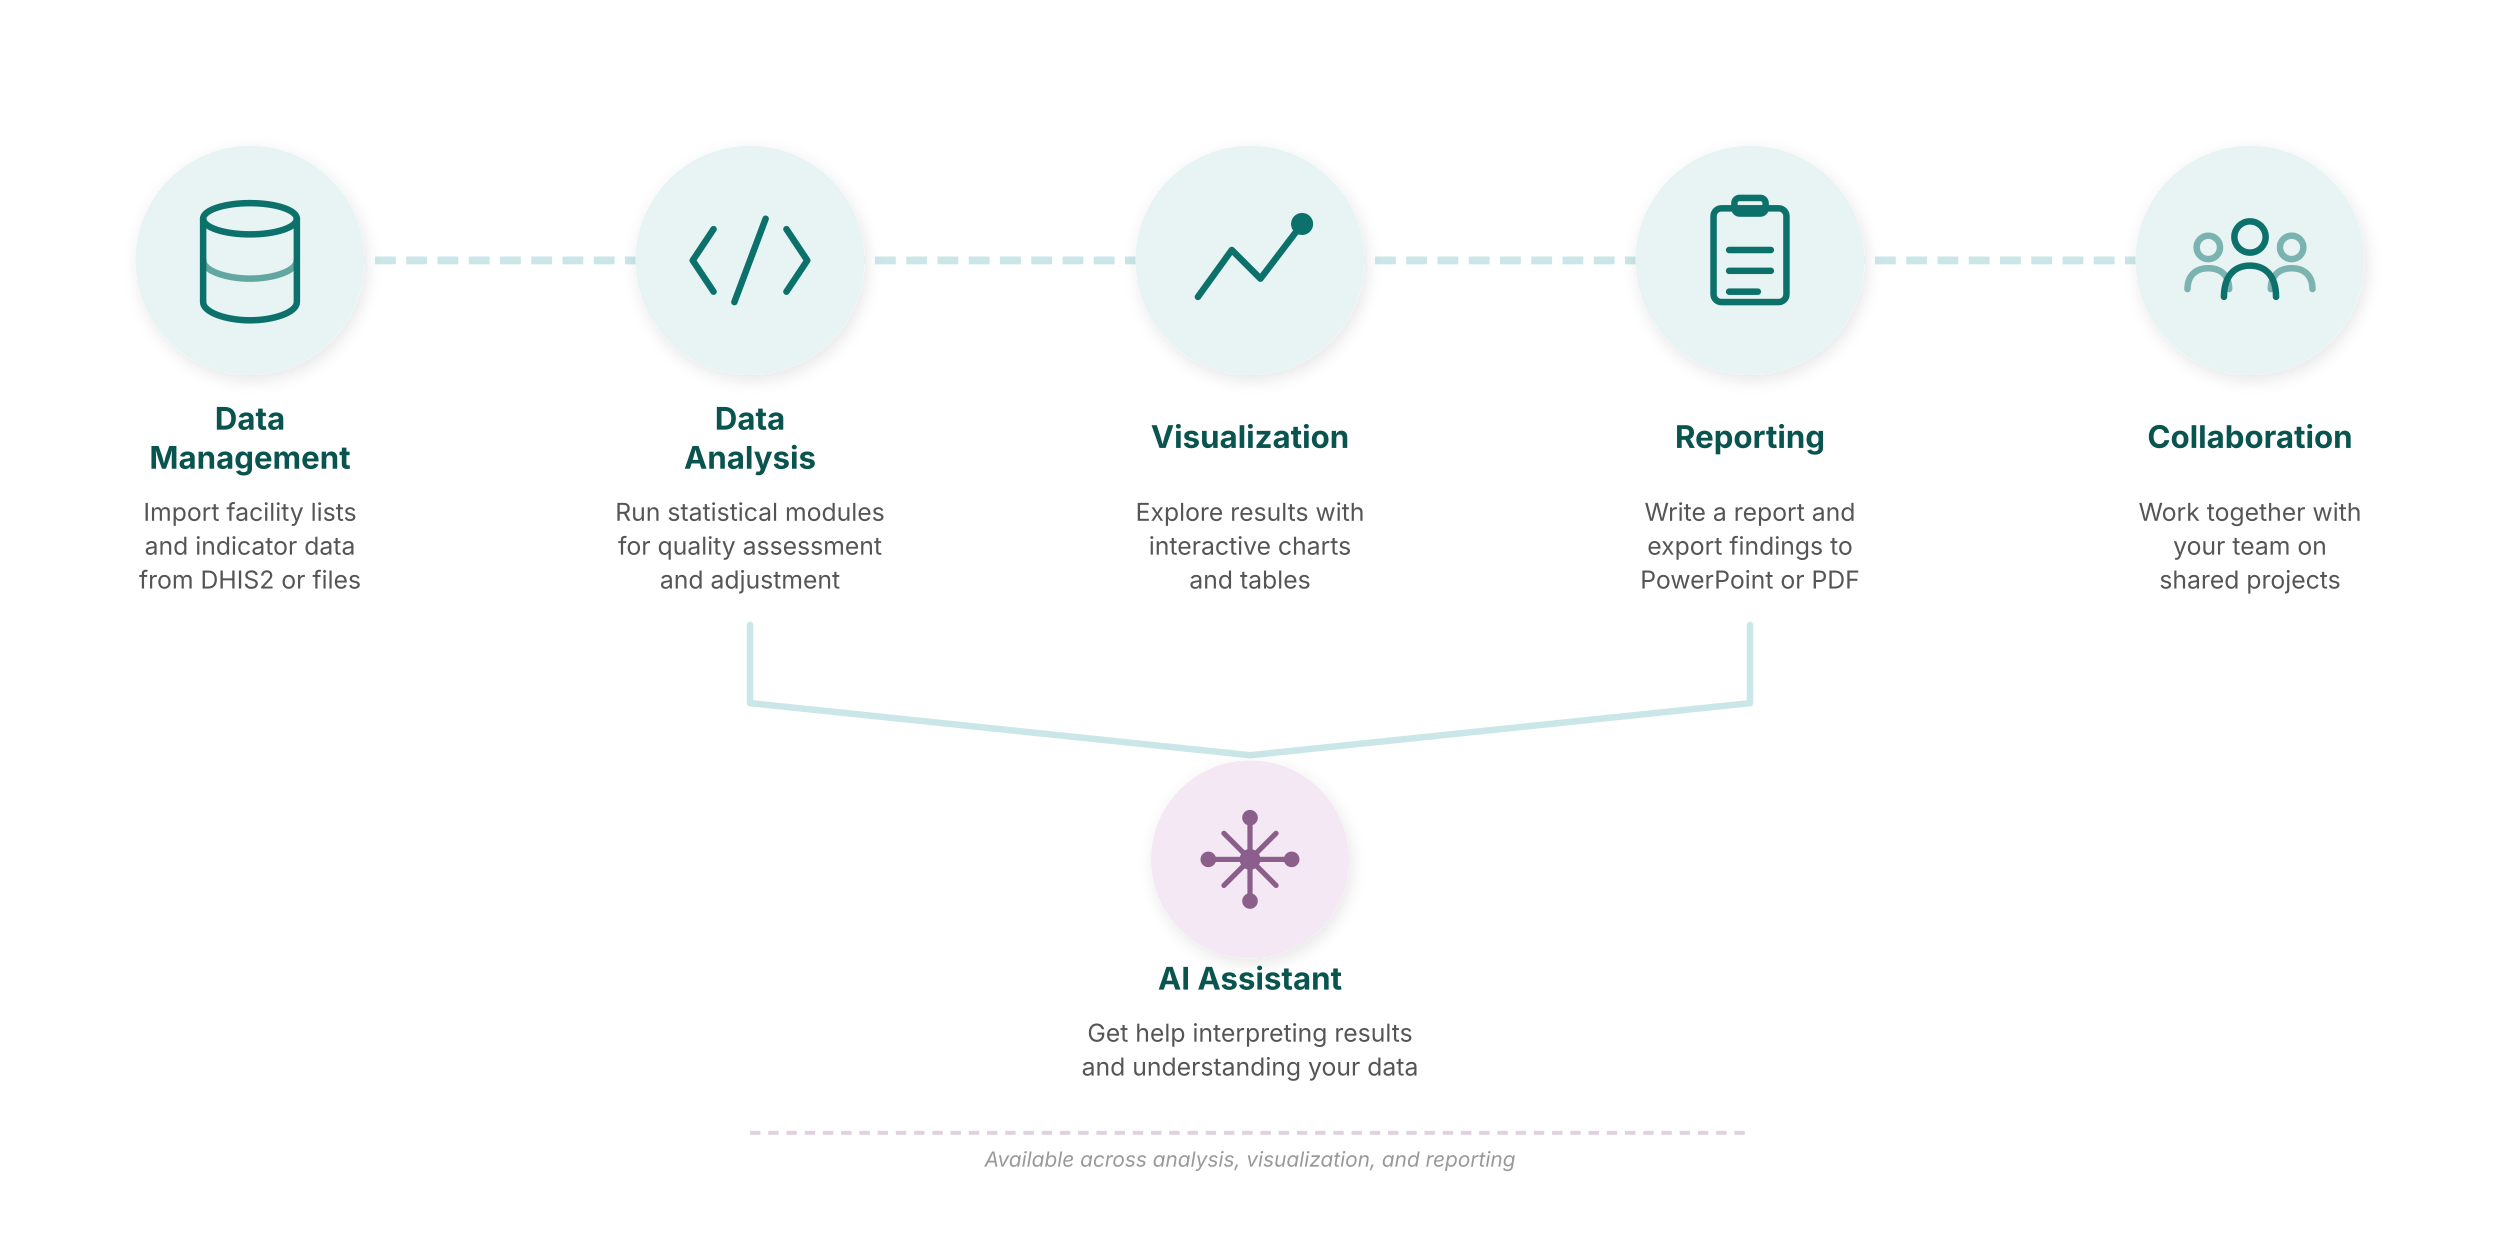
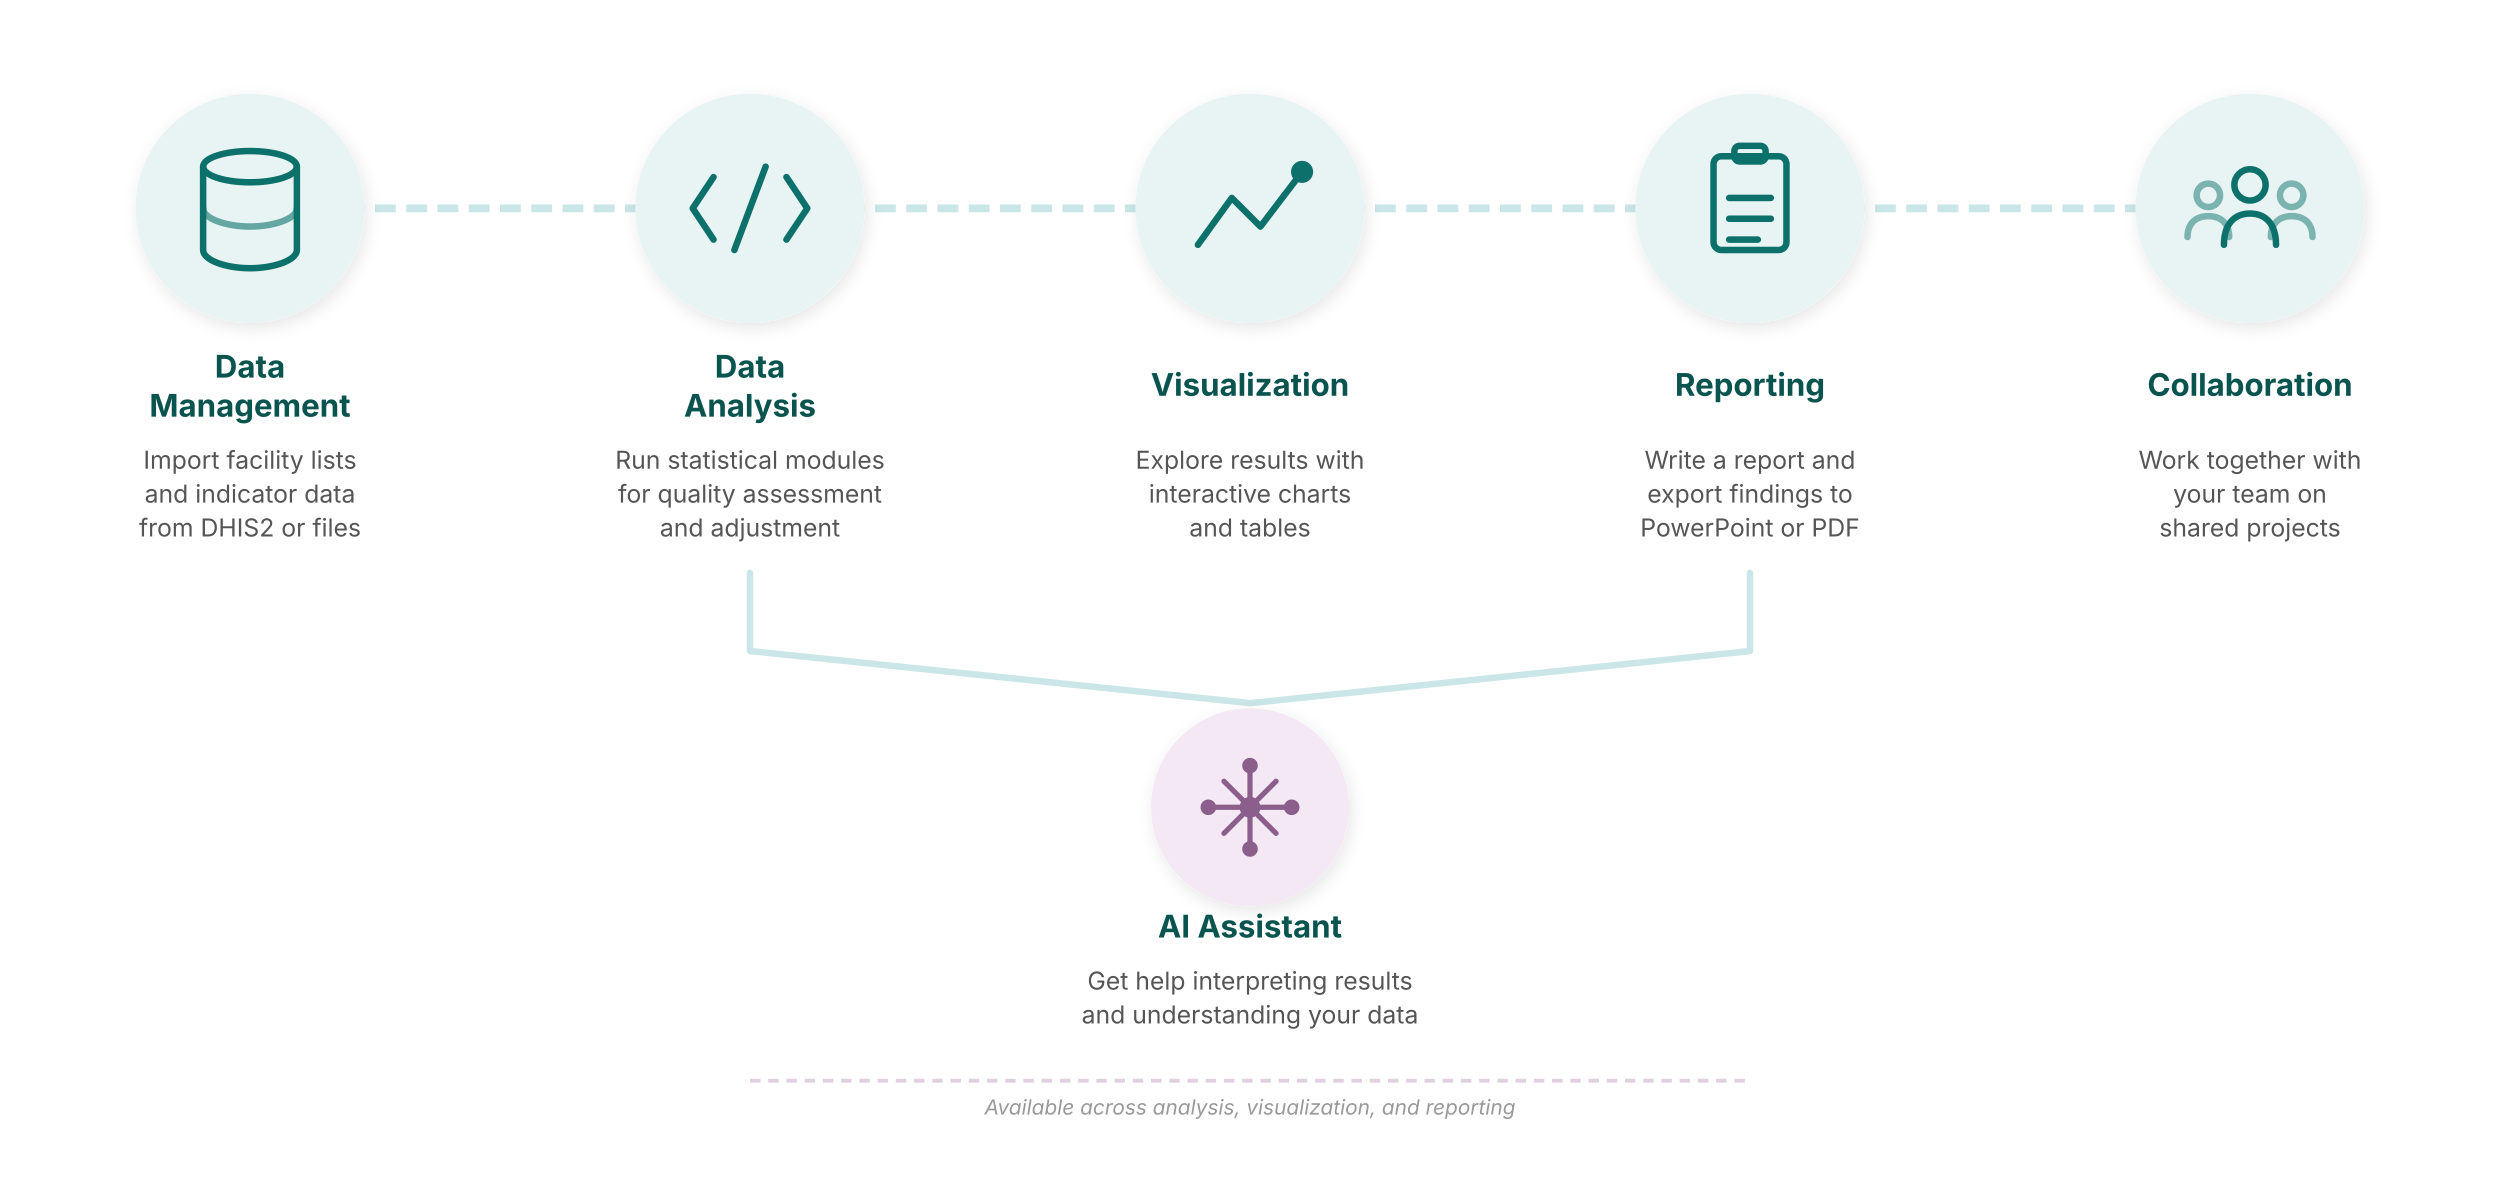
- <svg xmlns="http://www.w3.org/2000/svg" viewBox="0 30 960 480">
+ <svg xmlns="http://www.w3.org/2000/svg" viewBox="0 50 960 460">
  <defs>
    <filter id="shadow" x="-20%" y="-20%" width="140%" height="140%">
      <feDropShadow dx="1" dy="2" stdDeviation="3" flood-opacity="0.1" />
    </filter>
  </defs>
  <line x1="96" y1="130" x2="864" y2="130" stroke="#CAE6E9" stroke-width="3" stroke-dasharray="8,4" />
  <g fill="#1F9A9C">
    <polygon points="248,125 258,130 248,135" />
    <polygon points="440,125 450,130 440,135" />
    <polygon points="632,125 642,130 632,135" />
    <polygon points="824,125 834,130 824,135" />
  </g>
  <g transform="translate(51, 65)">
    <circle cx="45" cy="65" r="44" fill="#E8F4F3" filter="url(#shadow)" />
    <g transform="translate(45, 65)" fill="none" stroke="#0C716B" stroke-width="2.5" stroke-linecap="round" stroke-linejoin="round">
      <ellipse cx="0" cy="-16" rx="18" ry="6" />
      <path d="M -18 -16 L -18 16 C -18 20 -9 23 0 23 C 9 23 18 20 18 16 L 18 -16" />
      <path d="M -18 0 C -18 4 -9 7 0 7 C 9 7 18 4 18 0" opacity="0.6" />
    </g>
  </g>
  <text x="96" y="195" text-anchor="middle" font-family="Inter, sans-serif" font-size="12" font-weight="700" fill="#09544F">Data</text>
  <text x="96" y="210" text-anchor="middle" font-family="Inter, sans-serif" font-size="12" font-weight="700" fill="#09544F">Management</text>
  <text x="96" y="230" text-anchor="middle" font-family="Inter, sans-serif" font-size="9.5" fill="#555">Import facility lists</text>
  <text x="96" y="243" text-anchor="middle" font-family="Inter, sans-serif" font-size="9.5" fill="#555">and indicator data</text>
  <text x="96" y="256" text-anchor="middle" font-family="Inter, sans-serif" font-size="9.5" fill="#555">from DHIS2 or files</text>
  <g transform="translate(243, 65)">
    <circle cx="45" cy="65" r="44" fill="#E8F4F3" filter="url(#shadow)" />
    <g transform="translate(45, 65)" fill="none" stroke="#0C716B" stroke-width="2.5" stroke-linecap="round" stroke-linejoin="round">
      <polyline points="-14,-12 -22,0 -14,12" />
      <polyline points="14,-12 22,0 14,12" />
      <line x1="6" y1="-16" x2="-6" y2="16" />
    </g>
  </g>
  <text x="288" y="195" text-anchor="middle" font-family="Inter, sans-serif" font-size="12" font-weight="700" fill="#09544F">Data</text>
  <text x="288" y="210" text-anchor="middle" font-family="Inter, sans-serif" font-size="12" font-weight="700" fill="#09544F">Analysis</text>
  <text x="288" y="230" text-anchor="middle" font-family="Inter, sans-serif" font-size="9.5" fill="#555">Run statistical modules</text>
  <text x="288" y="243" text-anchor="middle" font-family="Inter, sans-serif" font-size="9.5" fill="#555">for quality assessment</text>
  <text x="288" y="256" text-anchor="middle" font-family="Inter, sans-serif" font-size="9.5" fill="#555">and adjustment</text>
  <g transform="translate(435, 65)">
    <circle cx="45" cy="65" r="44" fill="#E8F4F3" filter="url(#shadow)" />
    <g transform="translate(45, 65)" fill="none" stroke="#0C716B" stroke-width="2.5" stroke-linecap="round" stroke-linejoin="round">
      <polyline points="-20,14 -7,-4 4,7 20,-14" />
      <circle cx="20" cy="-14" r="3" fill="#0C716B" />
    </g>
  </g>
  <text x="480" y="202" text-anchor="middle" font-family="Inter, sans-serif" font-size="12" font-weight="700" fill="#09544F">Visualization</text>
  <text x="480" y="230" text-anchor="middle" font-family="Inter, sans-serif" font-size="9.5" fill="#555">Explore results with</text>
  <text x="480" y="243" text-anchor="middle" font-family="Inter, sans-serif" font-size="9.5" fill="#555">interactive charts</text>
  <text x="480" y="256" text-anchor="middle" font-family="Inter, sans-serif" font-size="9.5" fill="#555">and tables</text>
  <g transform="translate(627, 65)">
    <circle cx="45" cy="65" r="44" fill="#E8F4F3" filter="url(#shadow)" />
    <g transform="translate(45, 65)" fill="none" stroke="#0C716B" stroke-width="2.5" stroke-linecap="round" stroke-linejoin="round">
      <rect x="-14" y="-20" width="28" height="36" rx="3" />
      <rect x="-6" y="-24" width="12" height="6" rx="2" />
      <line x1="-8" y1="-4" x2="8" y2="-4" />
      <line x1="-8" y1="4" x2="8" y2="4" />
      <line x1="-8" y1="12" x2="3" y2="12" />
    </g>
  </g>
  <text x="672" y="202" text-anchor="middle" font-family="Inter, sans-serif" font-size="12" font-weight="700" fill="#09544F">Reporting</text>
  <text x="672" y="230" text-anchor="middle" font-family="Inter, sans-serif" font-size="9.5" fill="#555">Write a report and</text>
  <text x="672" y="243" text-anchor="middle" font-family="Inter, sans-serif" font-size="9.5" fill="#555">export findings to</text>
  <text x="672" y="256" text-anchor="middle" font-family="Inter, sans-serif" font-size="9.5" fill="#555">PowerPoint or PDF</text>
  <g transform="translate(819, 65)">
    <circle cx="45" cy="65" r="44" fill="#E8F4F3" filter="url(#shadow)" />
    <g transform="translate(45, 65)" fill="none" stroke="#0C716B" stroke-width="2.5" stroke-linecap="round" stroke-linejoin="round">
      <circle cx="0" cy="-9" r="6" />
      <path d="M -10 14 C -10 6 -6 2 0 2 C 6 2 10 6 10 14" />
      <circle cx="-16" cy="-5" r="4.5" opacity="0.5" />
      <path d="M -24 11 C -24 6 -21 3 -16 3 C -11 3 -8 6 -8 11" opacity="0.5" />
      <circle cx="16" cy="-5" r="4.5" opacity="0.5" />
      <path d="M 8 11 C 8 6 11 3 16 3 C 21 3 24 6 24 11" opacity="0.5" />
    </g>
  </g>
  <text x="864" y="202" text-anchor="middle" font-family="Inter, sans-serif" font-size="12" font-weight="700" fill="#09544F">Collaboration</text>
  <text x="864" y="230" text-anchor="middle" font-family="Inter, sans-serif" font-size="9.5" fill="#555">Work together with</text>
  <text x="864" y="243" text-anchor="middle" font-family="Inter, sans-serif" font-size="9.5" fill="#555">your team on</text>
  <text x="864" y="256" text-anchor="middle" font-family="Inter, sans-serif" font-size="9.5" fill="#555">shared projects</text>
  <path d="M 288 270 L 288 300 L 480 320 L 672 300 L 672 270" fill="none" stroke="#CAE6E9" stroke-width="2.5" stroke-linecap="round" stroke-linejoin="round" />
  <g transform="translate(435, 315)">
    <circle cx="45" cy="45" r="38" fill="#F3E8F3" filter="url(#shadow)" />
    <g transform="translate(45, 45)" fill="none" stroke="#8B5E8B" stroke-width="2" stroke-linecap="round" stroke-linejoin="round">
      <path d="M 0 -16 L 0 16 M -16 0 L 16 0" />
      <path d="M -10 -10 L 10 10 M 10 -10 L -10 10" />
      <circle cx="0" cy="-16" r="2" fill="#8B5E8B" />
      <circle cx="0" cy="16" r="2" fill="#8B5E8B" />
      <circle cx="-16" cy="0" r="2" fill="#8B5E8B" />
      <circle cx="16" cy="0" r="2" fill="#8B5E8B" />
      <circle cx="0" cy="0" r="3" fill="#8B5E8B" />
    </g>
  </g>
  <text x="480" y="410" text-anchor="middle" font-family="Inter, sans-serif" font-size="12" font-weight="700" fill="#09544F">AI Assistant</text>
  <text x="480" y="430" text-anchor="middle" font-family="Inter, sans-serif" font-size="9.5" fill="#555">Get help interpreting results</text>
  <text x="480" y="443" text-anchor="middle" font-family="Inter, sans-serif" font-size="9.5" fill="#555">and understanding your data</text>
  <line x1="288" y1="465" x2="672" y2="465" stroke="#E0D0E0" stroke-width="1.5" stroke-dasharray="4,3" />
  <text x="480" y="478" text-anchor="middle" font-family="Inter, sans-serif" font-size="8" fill="#999" font-style="italic">Available across analysis, visualization, and reporting</text>
</svg>
